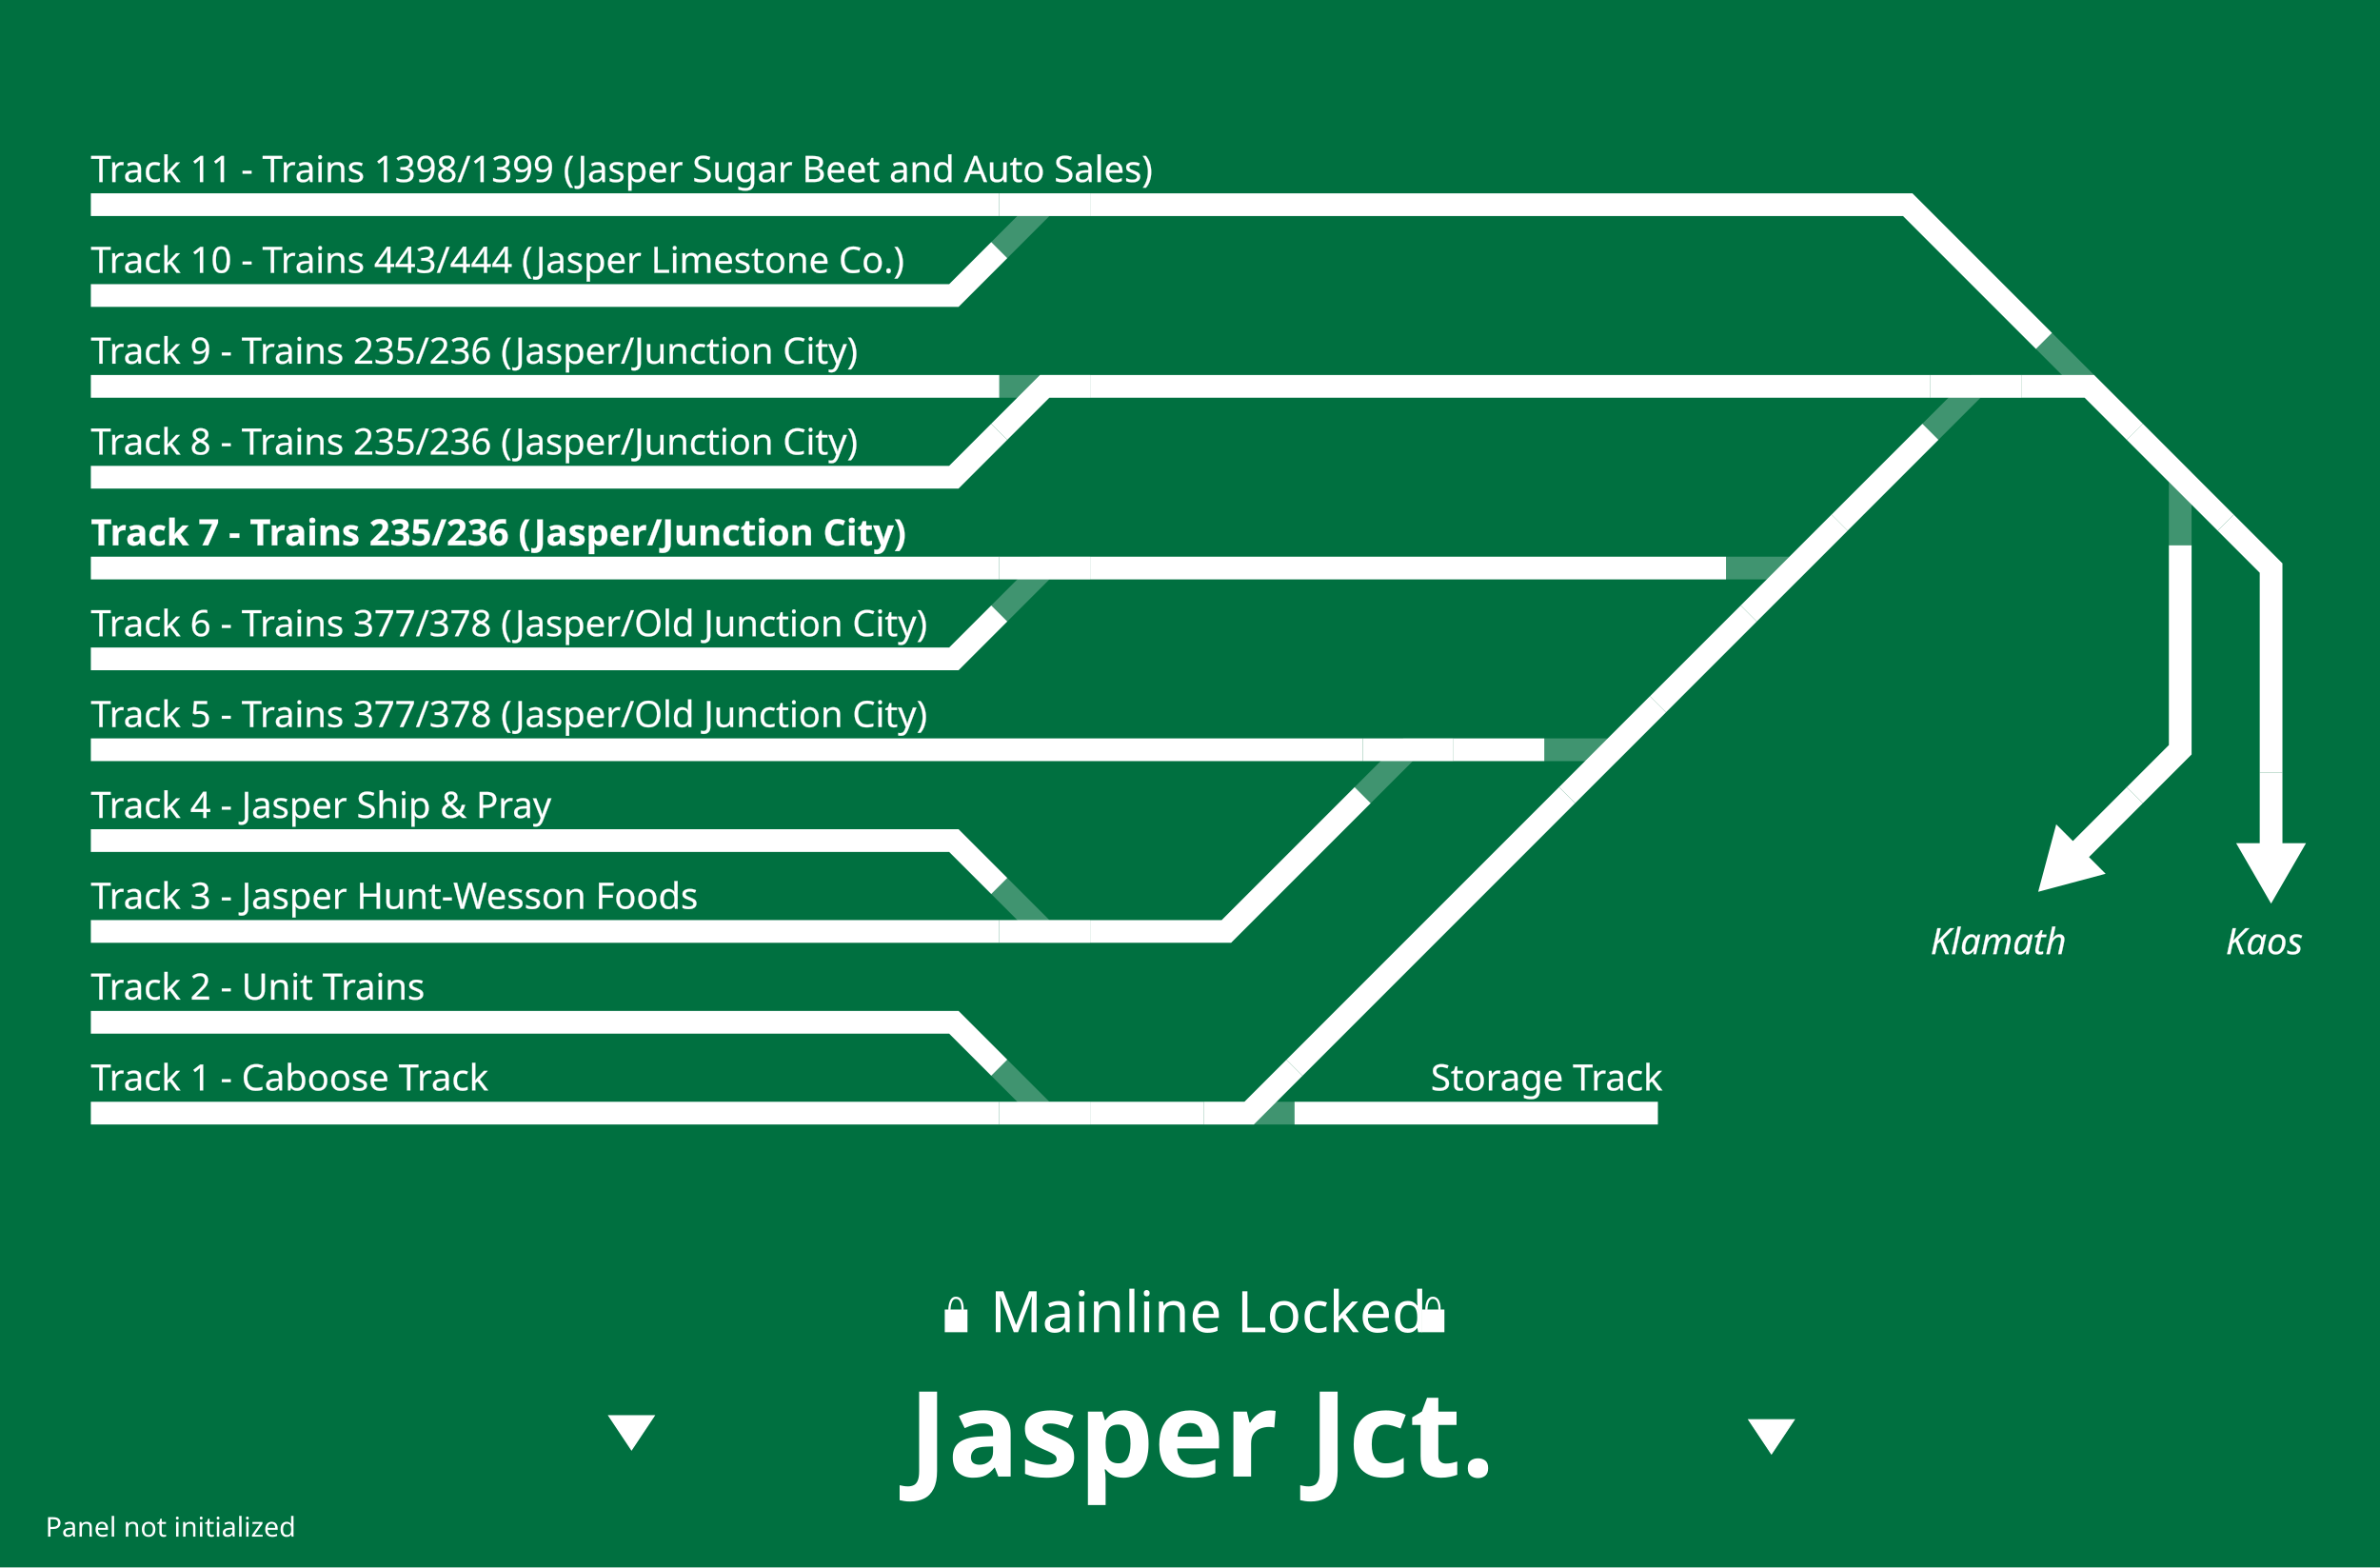
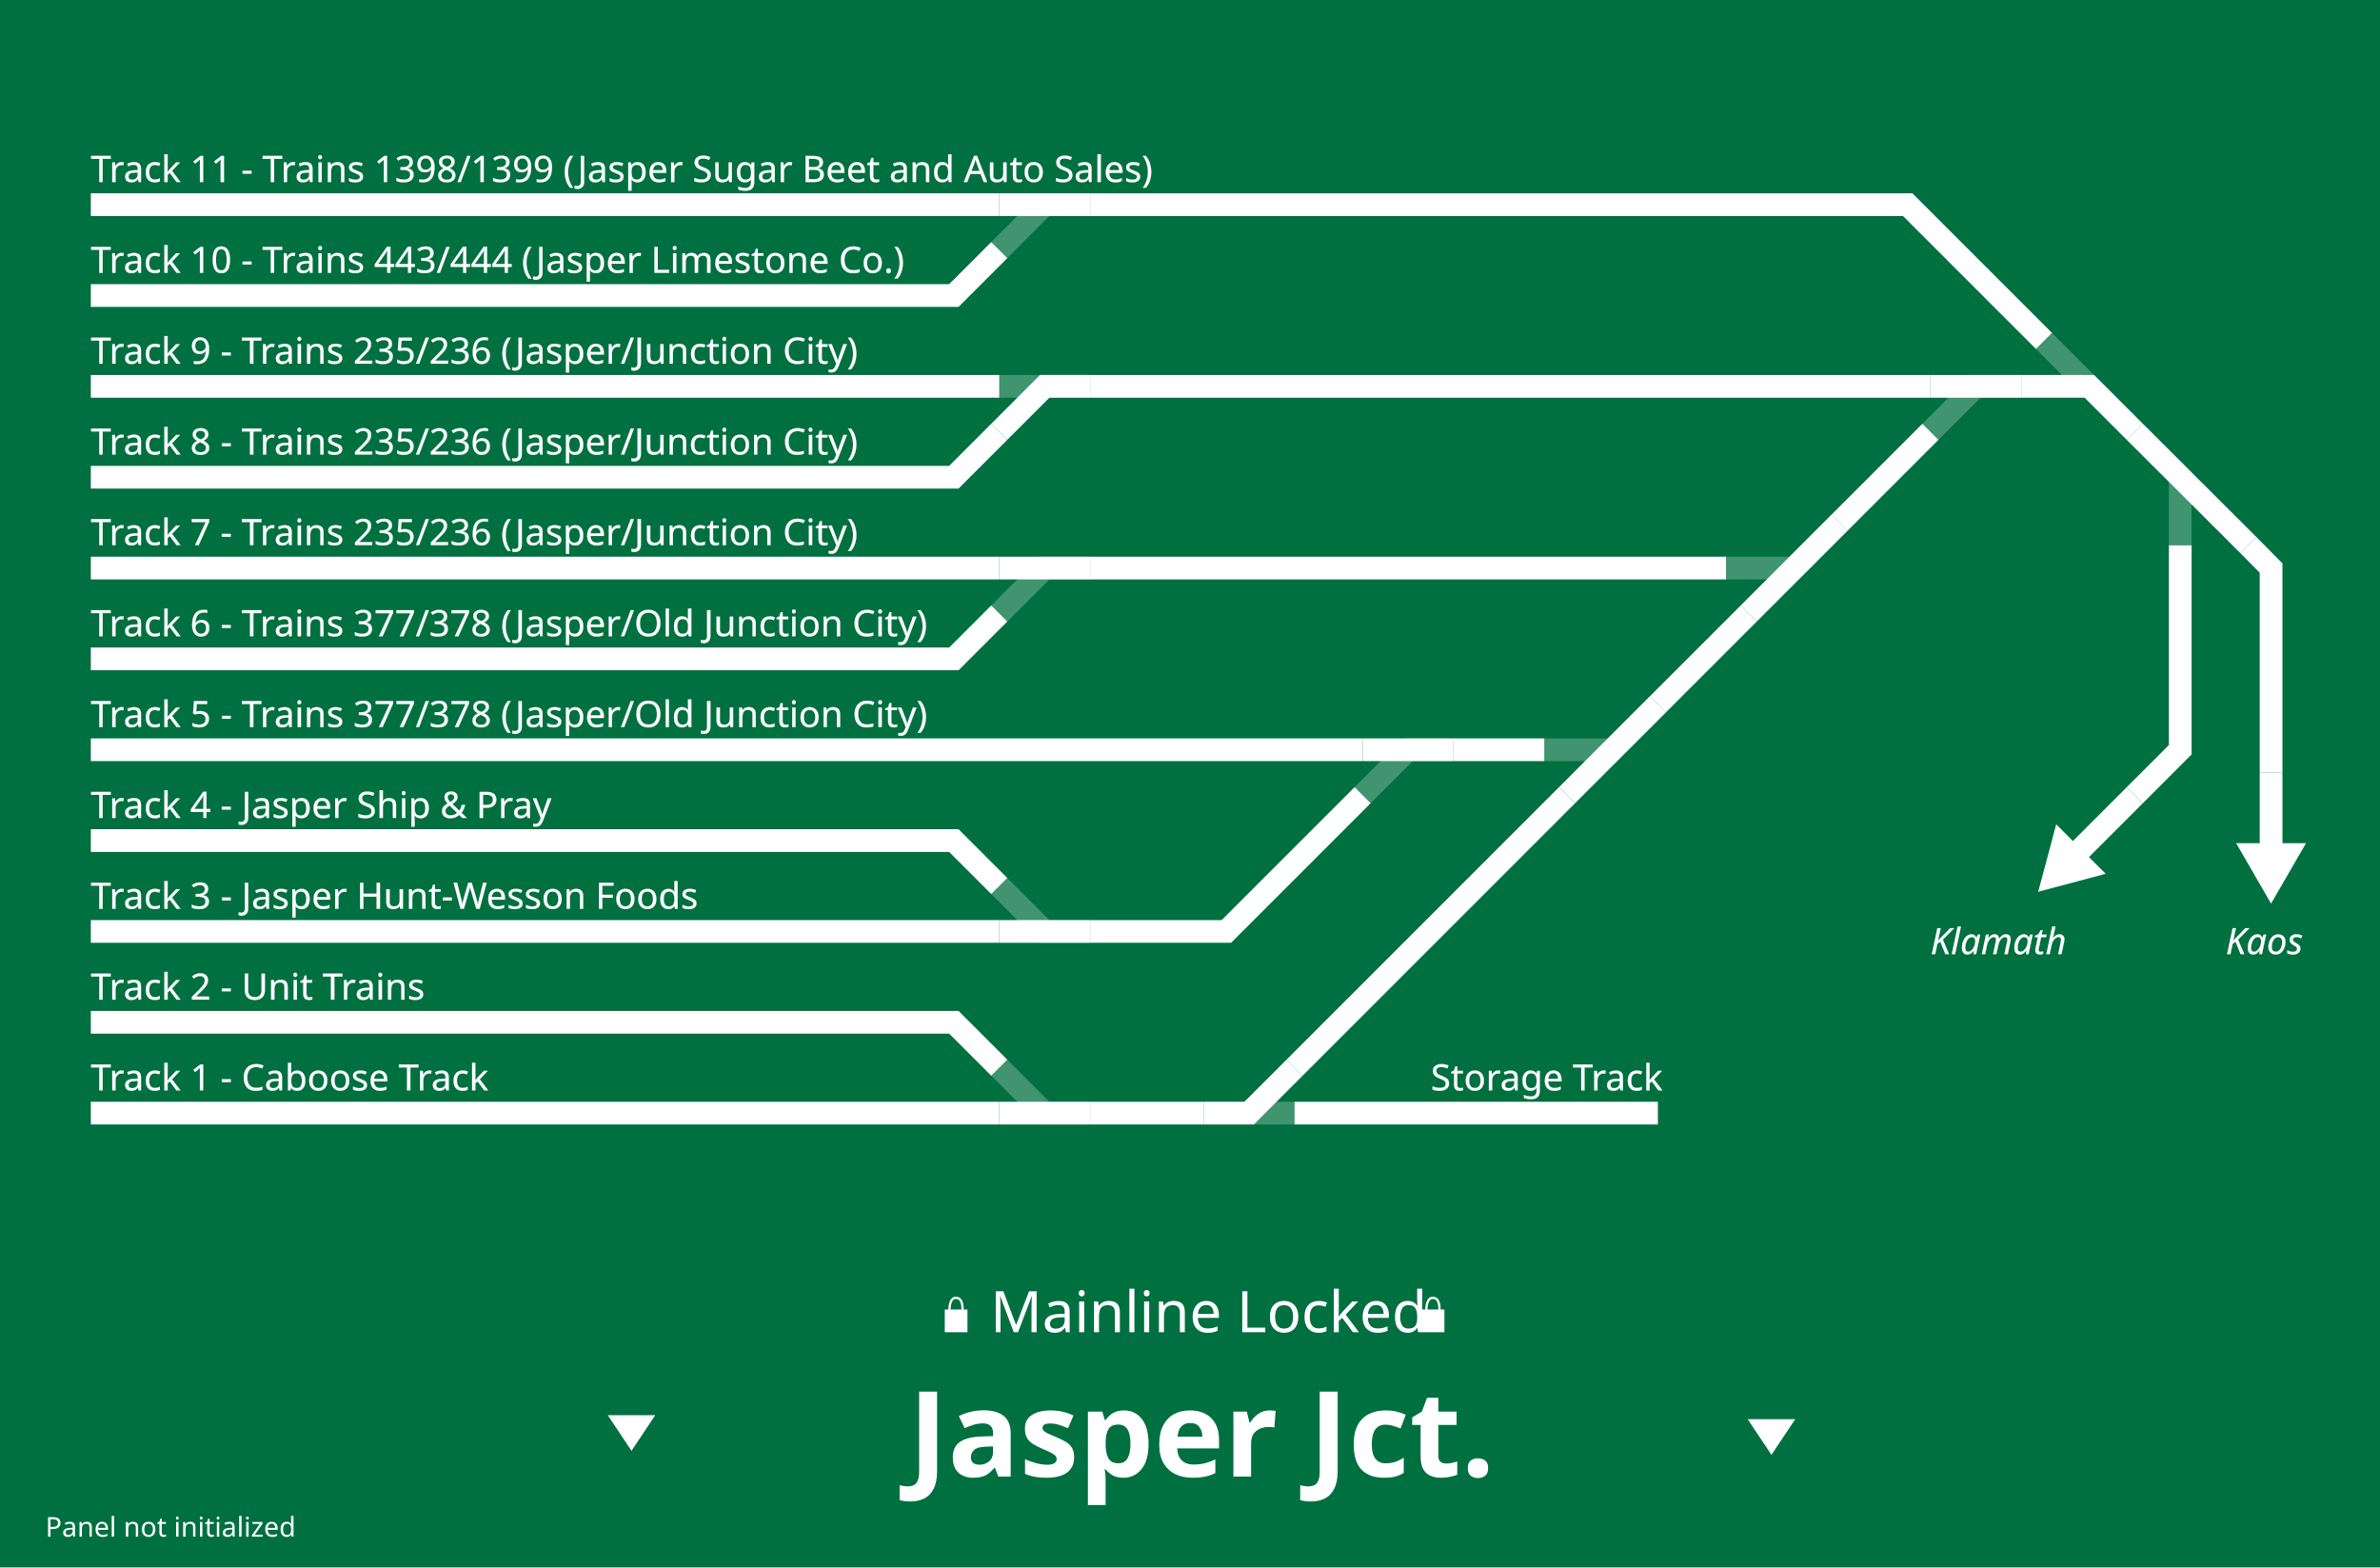
<svg xmlns="http://www.w3.org/2000/svg" xmlns:xlink="http://www.w3.org/1999/xlink" width="1047.958" height="690.115" id="svg2" version="1.1">
  <defs id="defs4">
    <marker orient="auto" refY="0.0" refX="0.0" id="StopS" style="overflow:visible">
      <path id="path4089" d="M 0,5.65 0,-5.65" style="fill:none;stroke:#ffffff;stroke-width:1pt" transform="scale(0.6,0.2)" />
    </marker>
    <linearGradient id="linearGradient5066">
      <stop style="stop-color:#000000;stop-opacity:0.188;" offset="0" id="stop5068" />
      <stop style="stop-color:#000000;stop-opacity:0;" offset="1" id="stop5070" />
    </linearGradient>
    <linearGradient id="linearGradient4692">
      <stop id="stop4694" offset="0" style="stop-color:#ffffff;stop-opacity:0.753;" />
      <stop id="stop4696" offset="1" style="stop-color:#ffffff;stop-opacity:0;" />
    </linearGradient>
    <linearGradient id="linearGradient4186">
      <stop style="stop-color:#808080;stop-opacity:1;" offset="0" id="stop4188" />
      <stop style="stop-color:#000000;stop-opacity:0;" offset="1" id="stop4190" />
    </linearGradient>
    <linearGradient id="linearGradient4137" paint="solid">
      <stop style="stop-color:#00ff00;stop-opacity:1;" offset="0" id="stop4139" />
    </linearGradient>
    <linearGradient xlink:href="#linearGradient4186" id="linearGradient4976" gradientUnits="userSpaceOnUse" x1="39.5" y1="75.114" x2="70.5" y2="75.114" />
    <linearGradient xlink:href="#linearGradient4186" id="linearGradient4978" gradientUnits="userSpaceOnUse" x1="39.5" y1="75.114" x2="70.5" y2="75.114" />
    <radialGradient xlink:href="#linearGradient4692" id="radialGradient5060" gradientUnits="userSpaceOnUse" cx="55" cy="75.114" fx="55" fy="75.114" r="15" />
    <radialGradient xlink:href="#linearGradient5066" id="radialGradient5064" gradientUnits="userSpaceOnUse" cx="55" cy="75.114" fx="55" fy="75.114" r="15" />
    <radialGradient xlink:href="#linearGradient4692" id="radialGradient4247" gradientUnits="userSpaceOnUse" cx="55" cy="75.114" fx="55" fy="75.114" r="15" />
    <radialGradient xlink:href="#linearGradient5066" id="radialGradient4249" gradientUnits="userSpaceOnUse" cx="55" cy="75.114" fx="55" fy="75.114" r="15" />
    <radialGradient xlink:href="#linearGradient5066" id="radialGradient4251" gradientUnits="userSpaceOnUse" cx="55" cy="75.114" fx="55" fy="75.114" r="15" />
    <linearGradient xlink:href="#linearGradient4186" id="linearGradient4253" gradientUnits="userSpaceOnUse" x1="39.5" y1="75.114" x2="70.5" y2="75.114" />
    <linearGradient xlink:href="#linearGradient4186" id="linearGradient4255" gradientUnits="userSpaceOnUse" x1="39.5" y1="75.114" x2="70.5" y2="75.114" />
    <marker orient="auto" refY="0" refX="0.6" id="TriangleAuthNBMarker" style="overflow:visible">
      <path id="TriangleAuthNBMarkerPath" d="m 5.77,0 -8.65,5 0,-10 8.65,5 z" style="fill:#00ff00;fill-rule:evenodd;stroke:#00ff00;stroke-width:1pt;marker-start:none" transform="scale(0.2,0.2)" />
    </marker>
    <marker orient="auto" refY="0" refX="-0.6" id="TriangleAuthSBMarker" style="overflow:visible">
      <path id="TriangleAuthSBMarkerPath" d="m 5.77,0 -8.65,5 0,-10 8.65,5 z" style="fill:#00ff00;fill-rule:evenodd;stroke:#00ff00;stroke-width:1pt;marker-start:none" transform="scale(-0.2,-0.2)" />
    </marker>
    <marker orient="auto" refY="0" refX="0.6" id="TriangleOccupiedNBMarker" style="overflow:visible">
      <path id="TriangleOccupiedNBMarkerPath" d="m 5.77,0 -8.65,5 0,-10 8.65,5 z" style="fill:#ff0000;fill-rule:evenodd;stroke:#ff0000;stroke-width:1pt;marker-start:none" transform="scale(0.2,0.2)" />
    </marker>
    <marker orient="auto" refY="0" refX="-0.6" id="TriangleOccupiedSBMarker" style="overflow:visible">
      <path id="TriangleOccupiedSBMarkerPath" d="m 5.77,0 -8.65,5 0,-10 8.65,5 z" style="fill:#ff0000;fill-rule:evenodd;stroke:#ff0000;stroke-width:1pt;marker-start:none" transform="scale(-0.2,-0.2)" />
    </marker>
    <marker orient="auto" refY="0" refX="0" id="TriangleOutM" style="overflow:visible">
      <path id="path4051" d="m 5.77,0 -8.65,5 0,-10 8.65,5 z" style="fill:#ffffff;fill-rule:evenodd;stroke:#ffffff;stroke-width:1pt;marker-start:none" transform="scale(0.25,0.25)" />
    </marker>
    <marker orient="auto" refY="0" refX="0" id="TriangleInM" style="overflow:visible">
      <path id="path4042" d="m 5.77,0 -8.65,5 0,-10 8.65,5 z" style="fill:#ffffff;fill-rule:evenodd;stroke:#ffffff;stroke-width:1pt;marker-start:none" transform="scale(-0.25,-0.25)" />
    </marker>
    <marker orient="auto" refY="0" refX="0" id="StopM" style="overflow:visible">
      <path id="path4078" d="M 0,5.65 0,-5.65" style="fill:none;stroke:#ffffff;stroke-width:2pt" transform="scale(0.4,0.4)" />
    </marker>
  </defs>
  <g id="backgroundLayer" transform="translate(0,-312.2474)" style="display:inline">
    <rect style="fill:#007040;fill-opacity:1;fill-rule:evenodd;stroke:none" id="panelBackground" width="1047.958" height="690.115" x="0" y="312.247" />
  </g>
  <g id="textLayer" transform="translate(0,-3.979754)" style="display:inline">
    <a xlink:href="NowheresYard.svg" id="a3556">
      <text id="panelTitle" y="654.094" x="400" style="font-style:normal;font-variant:normal;font-weight:bold;font-stretch:normal;line-height:0%;font-family:'Trebuchet MS';-inkscape-font-specification:'Trebuchet MS Bold';text-align:start;letter-spacing:0px;word-spacing:0px;writing-mode:lr-tb;text-anchor:start;fill:#ffffff;fill-opacity:1;stroke:none" xml:space="preserve">
        <tspan y="654.094" x="400" id="tspan3823" style="font-size:52.338px;line-height:1.25">Jasper Jct.</tspan>
      </text>
    </a>
    <text id="panelStatus" y="680.561" x="20" style="font-style:normal;font-variant:normal;font-weight:normal;font-stretch:normal;line-height:0%;font-family:'Trebuchet MS';-inkscape-font-specification:'Trebuchet MS';text-align:start;letter-spacing:0px;word-spacing:0px;writing-mode:lr-tb;text-anchor:start;fill:#ffffff;fill-opacity:1;stroke:none" xml:space="preserve">
      <tspan y="680.561" x="20" id="tspanPanelStatus" style="font-size:12px;line-height:1.25">Panel not initialized</tspan>
    </text>
    <path style="fill:#ffffff;fill-opacity:1;stroke:#ffffff;stroke-width:0.5px;stroke-linecap:butt;stroke-linejoin:miter;stroke-opacity:1" d="m 278.068,642.323 -10,-15 20,0 z" id="leftLevelTriangle" />
    <use x="0" y="0" xlink:href="#leftLevelTriangle" id="rightLevelTriangle" transform="translate(501.9322,1.77109)" width="1047.958" height="690.115" />
    <g id="mainlineLockedGroup" transform="translate(36,486.4666)">
      <text xml:space="preserve" style="font-style:normal;font-variant:normal;font-weight:normal;font-stretch:normal;line-height:0%;font-family:'Trebuchet MS';-inkscape-font-specification:'Trebuchet MS';text-align:start;letter-spacing:0px;word-spacing:0px;writing-mode:lr-tb;text-anchor:start;fill:#ffffff;fill-opacity:1;stroke:none" x="400" y="104.094" id="mainlineLockedText">
        <tspan y="104.094" x="400" id="tspan3321" style="font-size:25.23px;line-height:1.25">Mainline Locked</tspan>
      </text>
      <g id="leftLock">
        <rect id="lockBody" width="10" height="10" x="380" y="94.094" style="fill:#ffffff;fill-opacity:1;stroke:none" />
        <path style="fill:none;stroke:#ffffff;stroke-width:1px;stroke-linecap:butt;stroke-linejoin:miter;stroke-opacity:1" d="m 382.068,94.274 c 0,0 -0.12,-5.383 2.818,-5.323 3.358,-0.06 2.924,5.323 2.924,5.323" id="path4159" />
      </g>
      <use height="690.115" width="1047.958" transform="translate(210,1.3237304e-6)" id="rightLock" xlink:href="#leftLock" y="0" x="0" />
    </g>
  </g>
  <g id="industrialTrackLayer" transform="translate(0,-3.979754)" style="display:inline">
    <g style="display:inline" id="g4625" transform="translate(280,-80)">
-       <path style="display:inline;opacity:0.25;fill:none;stroke:#ffffff;stroke-width:10;stroke-linecap:butt;stroke-linejoin:miter;stroke-miterlimit:4;stroke-dasharray:none;stroke-opacity:1" d="m 200,574.095 -20,0 -20,-20" id="TO340.R" />
-       <path id="TO340.N" d="m 200,574.095 -40,0" style="display:inline;fill:none;stroke:#ffffff;stroke-width:10;stroke-linecap:butt;stroke-linejoin:miter;stroke-miterlimit:4;stroke-dasharray:none;stroke-opacity:1" />
+       <path style="display:inline;opacity:0.25;fill:none;stroke:#ffffff;stroke-width:10;stroke-linecap:butt;stroke-linejoin:miter;stroke-miterlimit:4;stroke-dasharray:none;stroke-opacity:1" d="m 200,574.095 h -20 l -20,-20" id="TO340.R" />
+       <path id="TO340.N" d="M 200,574.095 H 160" style="display:inline;fill:none;stroke:#ffffff;stroke-width:10;stroke-linecap:butt;stroke-linejoin:miter;stroke-miterlimit:4;stroke-dasharray:none;stroke-opacity:1" />
    </g>
    <g transform="matrix(1,0,0,-1,530,928.189)" id="g3504" style="display:inline">
-       <path id="TO343.R" d="m 200,614.095 -20,-20 -30,0" style="display:inline;opacity:0.25;fill:none;stroke:#ffffff;stroke-width:10;stroke-linecap:butt;stroke-linejoin:miter;stroke-miterlimit:4;stroke-dasharray:none;stroke-opacity:1" />
+       <path id="TO343.R" d="m 200,614.095 -20,-20 h -30" style="display:inline;opacity:0.25;fill:none;stroke:#ffffff;stroke-width:10;stroke-linecap:butt;stroke-linejoin:miter;stroke-miterlimit:4;stroke-dasharray:none;stroke-opacity:1" />
      <path style="display:inline;fill:none;stroke:#ffffff;stroke-width:10;stroke-linecap:butt;stroke-linejoin:miter;stroke-miterlimit:4;stroke-dasharray:none;stroke-opacity:1" d="m 160,574.095 40,40" id="TO343.N" />
    </g>
    <g transform="translate(280,-160)" id="g4618" style="display:inline">
-       <path id="TO341.N" d="m 200,574.095 -20,0 -20,-20" style="display:inline;opacity:0.25;fill:none;stroke:#ffffff;stroke-width:10;stroke-linecap:butt;stroke-linejoin:miter;stroke-miterlimit:4;stroke-dasharray:none;stroke-opacity:1" />
-       <path style="display:inline;fill:none;stroke:#ffffff;stroke-width:10;stroke-linecap:butt;stroke-linejoin:miter;stroke-miterlimit:4;stroke-dasharray:none;stroke-opacity:1" d="m 200,574.095 -40,0" id="TO341.R" />
+       <path id="TO341.N" d="m 200,574.095 h -20 l -20,-20" style="display:inline;opacity:0.25;fill:none;stroke:#ffffff;stroke-width:10;stroke-linecap:butt;stroke-linejoin:miter;stroke-miterlimit:4;stroke-dasharray:none;stroke-opacity:1" />
+       <path style="display:inline;fill:none;stroke:#ffffff;stroke-width:10;stroke-linecap:butt;stroke-linejoin:miter;stroke-miterlimit:4;stroke-dasharray:none;stroke-opacity:1" d="M 200,574.095 H 160" id="TO341.R" />
    </g>
    <g style="display:inline" id="g4624" transform="matrix(-1,0,0,1,730,-80)">
-       <path id="TO339.N" d="m 200,574.095 -40,0" style="display:inline;opacity:0.25;fill:none;stroke:#ffffff;stroke-width:10;stroke-linecap:butt;stroke-linejoin:miter;stroke-miterlimit:4;stroke-dasharray:none;stroke-opacity:1" />
-       <path style="display:inline;fill:none;stroke:#ffffff;stroke-width:10;stroke-linecap:butt;stroke-linejoin:miter;stroke-miterlimit:4;stroke-dasharray:none;stroke-opacity:1" d="m 200,574.095 -20,0 -20,-20" id="TO339.R" />
+       <path id="TO339.N" d="M 200,574.095 H 160" style="display:inline;opacity:0.25;fill:none;stroke:#ffffff;stroke-width:10;stroke-linecap:butt;stroke-linejoin:miter;stroke-miterlimit:4;stroke-dasharray:none;stroke-opacity:1" />
+       <path style="display:inline;fill:none;stroke:#ffffff;stroke-width:10;stroke-linecap:butt;stroke-linejoin:miter;stroke-miterlimit:4;stroke-dasharray:none;stroke-opacity:1" d="m 200,574.095 h -20 l -20,-20" id="TO339.R" />
    </g>
    <g transform="matrix(1,0,0,-1,440,908.189)" id="g3656" style="display:inline">
-       <path id="TO342.N" d="m 200,574.095 -20,0 -20,-20" style="display:inline;opacity:0.25;fill:none;stroke:#ffffff;stroke-width:10;stroke-linecap:butt;stroke-linejoin:miter;stroke-miterlimit:4;stroke-dasharray:none;stroke-opacity:1" />
-       <path style="display:inline;fill:none;stroke:#ffffff;stroke-width:10;stroke-linecap:butt;stroke-linejoin:miter;stroke-miterlimit:4;stroke-dasharray:none;stroke-opacity:1" d="m 200,574.095 -40,0" id="TO342.R" />
+       <path id="TO342.N" d="m 200,574.095 h -20 l -20,-20" style="display:inline;opacity:0.25;fill:none;stroke:#ffffff;stroke-width:10;stroke-linecap:butt;stroke-linejoin:miter;stroke-miterlimit:4;stroke-dasharray:none;stroke-opacity:1" />
+       <path style="display:inline;fill:none;stroke:#ffffff;stroke-width:10;stroke-linecap:butt;stroke-linejoin:miter;stroke-miterlimit:4;stroke-dasharray:none;stroke-opacity:1" d="M 200,574.095 H 160" id="TO342.R" />
    </g>
    <g style="display:inline" id="g3662" transform="matrix(1,0,0,-1,690,748.189)">
-       <path style="display:inline;opacity:0.25;fill:none;stroke:#ffffff;stroke-width:10;stroke-linecap:butt;stroke-linejoin:miter;stroke-miterlimit:4;stroke-dasharray:none;stroke-opacity:1" d="m 200,574.095 -20,0 -20,-20" id="TO347.N" />
-       <path id="TO347.R" d="m 200,574.095 -40,0" style="display:inline;fill:none;stroke:#ffffff;stroke-width:10;stroke-linecap:butt;stroke-linejoin:miter;stroke-miterlimit:4;stroke-dasharray:none;stroke-opacity:1" />
+       <path style="display:inline;opacity:0.25;fill:none;stroke:#ffffff;stroke-width:10;stroke-linecap:butt;stroke-linejoin:miter;stroke-miterlimit:4;stroke-dasharray:none;stroke-opacity:1" d="m 200,574.095 h -20 l -20,-20" id="TO347.N" />
+       <path id="TO347.R" d="M 200,574.095 H 160" style="display:inline;fill:none;stroke:#ffffff;stroke-width:10;stroke-linecap:butt;stroke-linejoin:miter;stroke-miterlimit:4;stroke-dasharray:none;stroke-opacity:1" />
    </g>
    <g transform="matrix(1,0,0,-1,610,808.189)" style="display:inline" id="g3674">
-       <path style="display:inline;opacity:0.25;fill:none;stroke:#ffffff;stroke-width:10;stroke-linecap:butt;stroke-linejoin:miter;stroke-miterlimit:4;stroke-dasharray:none;stroke-opacity:1" d="m 200,574.095 -20,-20 -30,0" id="TO345.R" />
+       <path style="display:inline;opacity:0.25;fill:none;stroke:#ffffff;stroke-width:10;stroke-linecap:butt;stroke-linejoin:miter;stroke-miterlimit:4;stroke-dasharray:none;stroke-opacity:1" d="m 200,574.095 -20,-20 h -30" id="TO345.R" />
      <path id="TO345.N" d="m 200,574.095 -40,-40" style="display:inline;fill:none;stroke:#ffffff;stroke-width:10;stroke-linecap:butt;stroke-linejoin:miter;stroke-miterlimit:4;stroke-dasharray:none;stroke-opacity:1" />
    </g>
    <g transform="matrix(1,0,0,-1,280,748.189)" id="g3170" style="display:inline">
-       <path style="display:inline;opacity:0.25;fill:none;stroke:#ffffff;stroke-width:10;stroke-linecap:butt;stroke-linejoin:miter;stroke-miterlimit:4;stroke-dasharray:none;stroke-opacity:1" d="m 200,574.095 -40,0" id="TO346.R" />
-       <path id="TO346.N" d="m 200,574.095 -20,0 -20,-20" style="display:inline;fill:none;stroke:#ffffff;stroke-width:10;stroke-linecap:butt;stroke-linejoin:miter;stroke-miterlimit:4;stroke-dasharray:none;stroke-opacity:1" />
+       <path style="display:inline;opacity:0.25;fill:none;stroke:#ffffff;stroke-width:10;stroke-linecap:butt;stroke-linejoin:miter;stroke-miterlimit:4;stroke-dasharray:none;stroke-opacity:1" d="M 200,574.095 H 160" id="TO346.R" />
+       <path id="TO346.N" d="m 200,574.095 h -20 l -20,-20" style="display:inline;fill:none;stroke:#ffffff;stroke-width:10;stroke-linecap:butt;stroke-linejoin:miter;stroke-miterlimit:4;stroke-dasharray:none;stroke-opacity:1" />
    </g>
    <g transform="matrix(1,0,0,-1,280,828.189)" id="g3180" style="display:inline">
-       <path id="TO344.N" d="m 200,574.095 -20,0 -20,-20" style="display:inline;opacity:0.25;fill:none;stroke:#ffffff;stroke-width:10;stroke-linecap:butt;stroke-linejoin:miter;stroke-miterlimit:4;stroke-dasharray:none;stroke-opacity:1" />
-       <path style="display:inline;fill:none;stroke:#ffffff;stroke-width:10;stroke-linecap:butt;stroke-linejoin:miter;stroke-miterlimit:4;stroke-dasharray:none;stroke-opacity:1" d="m 200,574.095 -40,0" id="TO344.R" />
+       <path id="TO344.N" d="m 200,574.095 h -20 l -20,-20" style="display:inline;opacity:0.25;fill:none;stroke:#ffffff;stroke-width:10;stroke-linecap:butt;stroke-linejoin:miter;stroke-miterlimit:4;stroke-dasharray:none;stroke-opacity:1" />
+       <path style="display:inline;fill:none;stroke:#ffffff;stroke-width:10;stroke-linecap:butt;stroke-linejoin:miter;stroke-miterlimit:4;stroke-dasharray:none;stroke-opacity:1" d="M 200,574.095 H 160" id="TO344.R" />
    </g>
    <g transform="matrix(1,0,0,-1,280,668.189)" id="g4529" style="display:inline">
-       <path id="TO348.N" d="m 200,574.095 -20,0 -20,-20" style="display:inline;opacity:0.25;fill:none;stroke:#ffffff;stroke-width:10;stroke-linecap:butt;stroke-linejoin:miter;stroke-miterlimit:4;stroke-dasharray:none;stroke-opacity:1" />
-       <path style="display:inline;fill:none;stroke:#ffffff;stroke-width:10;stroke-linecap:butt;stroke-linejoin:miter;stroke-miterlimit:4;stroke-dasharray:none;stroke-opacity:1" d="m 200,574.095 -40,0" id="TO348.R" />
+       <path id="TO348.N" d="m 200,574.095 h -20 l -20,-20" style="display:inline;opacity:0.25;fill:none;stroke:#ffffff;stroke-width:10;stroke-linecap:butt;stroke-linejoin:miter;stroke-miterlimit:4;stroke-dasharray:none;stroke-opacity:1" />
+       <path style="display:inline;fill:none;stroke:#ffffff;stroke-width:10;stroke-linecap:butt;stroke-linejoin:miter;stroke-miterlimit:4;stroke-dasharray:none;stroke-opacity:1" d="M 200,574.095 H 160" id="TO348.R" />
    </g>
    <g id="g4601" style="display:inline" transform="translate(740,-380)">
      <path style="display:inline;opacity:0.25;fill:none;stroke:#ffffff;stroke-width:10;stroke-linecap:butt;stroke-linejoin:miter;stroke-miterlimit:4;stroke-dasharray:none;stroke-opacity:1" d="m 200,574.095 -40,-40" id="TO349.R" />
-       <path id="TO349.N" d="m 200,574.095 -20,-20 -30,0" style="display:inline;fill:none;stroke:#ffffff;stroke-width:10;stroke-linecap:butt;stroke-linejoin:miter;stroke-miterlimit:4;stroke-dasharray:none;stroke-opacity:1" />
-     </g>
-     <path id="path4048" d="m 440,94.094 -400,0" style="display:inline;fill:none;stroke:#ffffff;stroke-width:10;stroke-linecap:butt;stroke-linejoin:miter;stroke-miterlimit:4;stroke-dasharray:none;stroke-opacity:1" />
-     <path id="path3753" d="m 40,134.095 380,0 20,-20" style="display:inline;fill:none;stroke:#ffffff;stroke-width:10;stroke-linecap:butt;stroke-linejoin:miter;stroke-miterlimit:4;stroke-dasharray:none;stroke-opacity:1" />
-     <path style="display:inline;fill:none;stroke:#ffffff;stroke-width:10;stroke-linecap:butt;stroke-linejoin:miter;stroke-miterlimit:4;stroke-dasharray:none;stroke-opacity:1" d="m 440,174.095 -400,0" id="path3168" />
-     <path style="display:inline;fill:none;stroke:#ffffff;stroke-width:10;stroke-linecap:butt;stroke-linejoin:miter;stroke-miterlimit:4;stroke-dasharray:none;stroke-opacity:1" d="m 40,214.095 380,0 20,-20" id="path3170" />
-     <path style="display:inline;fill:none;stroke:#ffffff;stroke-width:10;stroke-linecap:butt;stroke-linejoin:miter;stroke-miterlimit:4;stroke-dasharray:none;stroke-opacity:1" d="m 440,254.095 -400,0" id="path3172" />
-     <path style="display:inline;fill:none;stroke:#ffffff;stroke-width:10;stroke-linecap:butt;stroke-linejoin:miter;stroke-miterlimit:4;stroke-dasharray:none;stroke-opacity:1" d="m 40,294.094 380,0 20,-20" id="path3174" />
-     <path id="path3176" d="m 440,414.094 -400,0" style="display:inline;fill:none;stroke:#ffffff;stroke-width:10;stroke-linecap:butt;stroke-linejoin:miter;stroke-miterlimit:4;stroke-dasharray:none;stroke-opacity:1" />
-     <path id="path3180" d="m 440,494.094 -400,0" style="display:inline;fill:none;stroke:#ffffff;stroke-width:10;stroke-linecap:butt;stroke-linejoin:miter;stroke-miterlimit:4;stroke-dasharray:none;stroke-opacity:1" />
-     <path id="path3182" d="m 40,454.094 380,0 20,20" style="display:inline;fill:none;stroke:#ffffff;stroke-width:10;stroke-linecap:butt;stroke-linejoin:miter;stroke-miterlimit:4;stroke-dasharray:none;stroke-opacity:1" />
-     <path style="display:inline;fill:none;stroke:#ffffff;stroke-width:10;stroke-linecap:butt;stroke-linejoin:miter;stroke-miterlimit:4;stroke-dasharray:none;stroke-opacity:1" d="m 40,374.094 380,0 20,20" id="path3186" />
-     <path style="display:inline;fill:none;stroke:#ffffff;stroke-width:10;stroke-linecap:butt;stroke-linejoin:miter;stroke-miterlimit:4;stroke-dasharray:none;stroke-opacity:1" d="m 600,334.094 -560,0" id="path3236" />
-     <path style="display:inline;fill:none;stroke:#ffffff;stroke-width:10;stroke-linecap:butt;stroke-linejoin:miter;stroke-miterlimit:4;stroke-dasharray:none;stroke-opacity:1" d="m 480,94.094 360,0 60,60" id="path3238" />
+       <path id="TO349.N" d="m 200,574.095 -20,-20 h -30" style="display:inline;fill:none;stroke:#ffffff;stroke-width:10;stroke-linecap:butt;stroke-linejoin:miter;stroke-miterlimit:4;stroke-dasharray:none;stroke-opacity:1" />
+     </g>
+     <path id="path4048" d="M 440,94.094 H 40" style="display:inline;fill:none;stroke:#ffffff;stroke-width:10;stroke-linecap:butt;stroke-linejoin:miter;stroke-miterlimit:4;stroke-dasharray:none;stroke-opacity:1" />
+     <path id="path3753" d="m 40,134.095 h 380 l 20,-20" style="display:inline;fill:none;stroke:#ffffff;stroke-width:10;stroke-linecap:butt;stroke-linejoin:miter;stroke-miterlimit:4;stroke-dasharray:none;stroke-opacity:1" />
+     <path style="display:inline;fill:none;stroke:#ffffff;stroke-width:10;stroke-linecap:butt;stroke-linejoin:miter;stroke-miterlimit:4;stroke-dasharray:none;stroke-opacity:1" d="M 440,174.095 H 40" id="path3168" />
+     <path style="display:inline;fill:none;stroke:#ffffff;stroke-width:10;stroke-linecap:butt;stroke-linejoin:miter;stroke-miterlimit:4;stroke-dasharray:none;stroke-opacity:1" d="m 40,214.095 h 380 l 20,-20" id="path3170" />
+     <path style="display:inline;fill:none;stroke:#ffffff;stroke-width:10;stroke-linecap:butt;stroke-linejoin:miter;stroke-miterlimit:4;stroke-dasharray:none;stroke-opacity:1" d="M 440,254.095 H 40" id="path3172" />
+     <path style="display:inline;fill:none;stroke:#ffffff;stroke-width:10;stroke-linecap:butt;stroke-linejoin:miter;stroke-miterlimit:4;stroke-dasharray:none;stroke-opacity:1" d="m 40,294.094 h 380 l 20,-20" id="path3174" />
+     <path id="path3176" d="M 440,414.094 H 40" style="display:inline;fill:none;stroke:#ffffff;stroke-width:10;stroke-linecap:butt;stroke-linejoin:miter;stroke-miterlimit:4;stroke-dasharray:none;stroke-opacity:1" />
+     <path id="path3180" d="M 440,494.094 H 40" style="display:inline;fill:none;stroke:#ffffff;stroke-width:10;stroke-linecap:butt;stroke-linejoin:miter;stroke-miterlimit:4;stroke-dasharray:none;stroke-opacity:1" />
+     <path id="path3182" d="m 40,454.094 h 380 l 20,20" style="display:inline;fill:none;stroke:#ffffff;stroke-width:10;stroke-linecap:butt;stroke-linejoin:miter;stroke-miterlimit:4;stroke-dasharray:none;stroke-opacity:1" />
+     <path style="display:inline;fill:none;stroke:#ffffff;stroke-width:10;stroke-linecap:butt;stroke-linejoin:miter;stroke-miterlimit:4;stroke-dasharray:none;stroke-opacity:1" d="m 40,374.094 h 380 l 20,20" id="path3186" />
+     <path style="display:inline;fill:none;stroke:#ffffff;stroke-width:10;stroke-linecap:butt;stroke-linejoin:miter;stroke-miterlimit:4;stroke-dasharray:none;stroke-opacity:1" d="M 600,334.094 H 40" id="path3236" />
+     <path style="display:inline;fill:none;stroke:#ffffff;stroke-width:10;stroke-linecap:butt;stroke-linejoin:miter;stroke-miterlimit:4;stroke-dasharray:none;stroke-opacity:1" d="m 480,94.094 h 360 l 60,60" id="path3238" />
    <path id="path3240" d="m 850,194.095 -40,40" style="display:inline;fill:none;stroke:#ffffff;stroke-width:10;stroke-linecap:butt;stroke-linejoin:miter;stroke-miterlimit:4;stroke-dasharray:none;stroke-opacity:1" />
    <path style="display:inline;fill:none;stroke:#ffffff;stroke-width:10;stroke-linecap:butt;stroke-linejoin:miter;stroke-miterlimit:4;stroke-dasharray:none;stroke-opacity:1" d="m 770,274.094 -40,40" id="path3242" />
    <path id="path3244" d="m 690,354.094 -120,120" style="display:inline;fill:none;stroke:#ffffff;stroke-width:10;stroke-linecap:butt;stroke-linejoin:miter;stroke-miterlimit:4;stroke-dasharray:none;stroke-opacity:1" />
-     <path id="path3246" d="m 480,414.094 60,0 60,-60" style="display:inline;fill:none;stroke:#ffffff;stroke-width:10;stroke-linecap:butt;stroke-linejoin:miter;stroke-miterlimit:4;stroke-dasharray:none;stroke-opacity:1" />
-     <path id="path3248" d="m 760,254.095 -280,0" style="display:inline;fill:none;stroke:#ffffff;stroke-width:10;stroke-linecap:butt;stroke-linejoin:miter;stroke-miterlimit:4;stroke-dasharray:none;stroke-opacity:1" />
-     <path style="display:inline;fill:none;stroke:#ffffff;stroke-width:10;stroke-linecap:butt;stroke-linejoin:miter;stroke-miterlimit:4;stroke-dasharray:none;stroke-opacity:1" d="m 850,174.095 -370,0" id="path3250" />
-     <path style="display:inline;fill:none;stroke:#ffffff;stroke-width:10;stroke-linecap:butt;stroke-linejoin:miter;stroke-miterlimit:4;stroke-dasharray:none;stroke-opacity:1" d="m 730,494.094 -160,0" id="path3264" />
-     <path id="path3266" d="m 530,494.094 -50,0" style="display:inline;fill:none;stroke:#ffffff;stroke-width:10;stroke-linecap:butt;stroke-linejoin:miter;stroke-miterlimit:4;stroke-dasharray:none;stroke-opacity:1" />
-     <path style="display:inline;fill:none;stroke:#ffffff;stroke-width:10;stroke-linecap:butt;stroke-linejoin:miter;stroke-miterlimit:4;stroke-dasharray:none;stroke-opacity:1" d="m 680,334.094 -40,0" id="path3268" />
+     <path id="path3246" d="m 480,414.094 h 60 l 60,-60" style="display:inline;fill:none;stroke:#ffffff;stroke-width:10;stroke-linecap:butt;stroke-linejoin:miter;stroke-miterlimit:4;stroke-dasharray:none;stroke-opacity:1" />
+     <path id="path3248" d="M 760,254.095 H 480" style="display:inline;fill:none;stroke:#ffffff;stroke-width:10;stroke-linecap:butt;stroke-linejoin:miter;stroke-miterlimit:4;stroke-dasharray:none;stroke-opacity:1" />
+     <path style="display:inline;fill:none;stroke:#ffffff;stroke-width:10;stroke-linecap:butt;stroke-linejoin:miter;stroke-miterlimit:4;stroke-dasharray:none;stroke-opacity:1" d="M 850,174.095 H 480" id="path3250" />
+     <path style="display:inline;fill:none;stroke:#ffffff;stroke-width:10;stroke-linecap:butt;stroke-linejoin:miter;stroke-miterlimit:4;stroke-dasharray:none;stroke-opacity:1" d="M 730,494.094 H 570" id="path3264" />
+     <path id="path3266" d="M 530,494.094 H 480" style="display:inline;fill:none;stroke:#ffffff;stroke-width:10;stroke-linecap:butt;stroke-linejoin:miter;stroke-miterlimit:4;stroke-dasharray:none;stroke-opacity:1" />
+     <path style="display:inline;fill:none;stroke:#ffffff;stroke-width:10;stroke-linecap:butt;stroke-linejoin:miter;stroke-miterlimit:4;stroke-dasharray:none;stroke-opacity:1" d="M 680,334.094 H 640" id="path3268" />
  </g>
  <g id="mainlineTrackLayer" transform="translate(0,-3.979754)" style="display:inline">
    <g transform="matrix(0,-1,-1,0,1554.094,394.0945)" id="g3743" style="display:inline">
-       <path id="TO330.N" d="m 200,614.095 -20,-20 -30,0" style="opacity:0.25;fill:none;stroke:#ffffff;stroke-width:10;stroke-linecap:butt;stroke-linejoin:miter;stroke-miterlimit:4;stroke-opacity:1;stroke-dasharray:none;display:inline" />
-       <path style="fill:none;stroke:#ffffff;stroke-width:10;stroke-linecap:butt;stroke-linejoin:miter;stroke-miterlimit:4;stroke-opacity:1;stroke-dasharray:none;display:inline" d="m 200,614.095 -40,-40" id="TO330.R" />
-     </g>
-     <path id="path3235" d="m 1000,384.094 0,-40" style="fill:none;stroke:#ffffff;stroke-width:10;stroke-linecap:butt;stroke-linejoin:miter;stroke-miterlimit:4;stroke-opacity:1;stroke-dasharray:none;marker-start:url(#TriangleInM);display:inline" />
-     <path style="fill:none;stroke:#ffffff;stroke-width:10;stroke-linecap:butt;stroke-linejoin:miter;stroke-miterlimit:4;stroke-opacity:1;stroke-dasharray:none;marker-start:url(#TriangleInM);display:inline" d="m 910,384.094 30,-30" id="path3254" />
-     <path style="fill:none;stroke:#ffffff;stroke-width:10;stroke-linecap:butt;stroke-linejoin:miter;stroke-miterlimit:4;stroke-opacity:1;stroke-dasharray:none;display:inline" d="m 940,354.094 20,-20 0,-90" id="path3256" />
-     <path id="path3252" d="m 1000,344.094 0,-90 -20,-20" style="fill:none;stroke:#ffffff;stroke-width:10;stroke-linecap:butt;stroke-linejoin:miter;stroke-miterlimit:4;stroke-opacity:1;stroke-dasharray:none;display:inline" />
+       <path id="TO330.N" d="m 200,614.095 -20,-20 h -30" style="display:inline;opacity:0.25;fill:none;stroke:#ffffff;stroke-width:10;stroke-linecap:butt;stroke-linejoin:miter;stroke-miterlimit:4;stroke-dasharray:none;stroke-opacity:1" />
+       <path style="display:inline;fill:none;stroke:#ffffff;stroke-width:10;stroke-linecap:butt;stroke-linejoin:miter;stroke-miterlimit:4;stroke-dasharray:none;stroke-opacity:1" d="m 200,614.095 -49.885,-50" id="TO330.R" />
+     </g>
+     <path id="path3235" d="m 1000,384.094 v -40" style="display:inline;fill:none;stroke:#ffffff;stroke-width:10;stroke-linecap:butt;stroke-linejoin:miter;stroke-miterlimit:4;stroke-dasharray:none;stroke-opacity:1;marker-start:url(#TriangleInM)" />
+     <path style="display:inline;fill:none;stroke:#ffffff;stroke-width:10;stroke-linecap:butt;stroke-linejoin:miter;stroke-miterlimit:4;stroke-dasharray:none;stroke-opacity:1;marker-start:url(#TriangleInM)" d="m 910,384.094 30,-30" id="path3254" />
+     <path style="display:inline;fill:none;stroke:#ffffff;stroke-width:10;stroke-linecap:butt;stroke-linejoin:miter;stroke-miterlimit:4;stroke-dasharray:none;stroke-opacity:1" d="m 940,354.094 20,-20 v -90" id="path3256" />
+     <path id="path3252" d="m 1000,344.094 v -90 l -10,-10.115" style="display:inline;fill:none;stroke:#ffffff;stroke-width:10;stroke-linecap:butt;stroke-linejoin:miter;stroke-miterlimit:4;stroke-dasharray:none;stroke-opacity:1" />
  </g>
  <g id="mainlinePanelLinkLayer" transform="translate(0,-5.4327394e-5)" style="display:inline">
    <a xlink:href="Kaos_Kalamazoo.svg" style="display:inline" transform="translate(820,174)" id="a4148">
      <text xml:space="preserve" style="font-style:italic;font-variant:normal;font-weight:normal;font-stretch:normal;line-height:0%;font-family:'Trebuchet MS';-inkscape-font-specification:'Trebuchet MS Italic';text-align:start;letter-spacing:0px;word-spacing:0px;writing-mode:lr-tb;text-anchor:start;fill:#ffffff;fill-opacity:1;stroke:#ffffff;stroke-width:0.1;stroke-miterlimit:4;stroke-dasharray:none;stroke-opacity:1" x="160" y="246.115" id="text4150">
        <tspan id="tspan4152" x="160" y="246.115" style="font-size:16px;line-height:1.25">Kaos</tspan>
      </text>
    </a>
    <a xlink:href="Klamath.svg" id="a3258" transform="translate(690,174)" style="display:inline">
      <text id="text3260" y="246.115" x="160" style="font-style:italic;font-variant:normal;font-weight:normal;font-stretch:normal;line-height:0%;font-family:'Trebuchet MS';-inkscape-font-specification:'Trebuchet MS Italic';text-align:start;letter-spacing:0px;word-spacing:0px;writing-mode:lr-tb;text-anchor:start;fill:#ffffff;fill-opacity:1;stroke:#ffffff;stroke-width:0.1;stroke-miterlimit:4;stroke-dasharray:none;stroke-opacity:1" xml:space="preserve">
        <tspan y="246.115" x="160" id="tspan3262" style="font-size:16px;line-height:1.25">Klamath</tspan>
      </text>
    </a>
  </g>
  <g id="industrialPanelLinkLayer" transform="translate(0,-5.0432739e-4)" style="display:inline" />
  <g id="trackNameLayer" transform="translate(0,-5.4327394e-5)" style="display:inline">
    <text id="text3682" y="80.115" x="40" style="font-style:normal;font-variant:normal;font-weight:normal;font-stretch:normal;line-height:0%;font-family:'Trebuchet MS';-inkscape-font-specification:'Trebuchet MS';text-align:start;letter-spacing:0px;word-spacing:0px;writing-mode:lr-tb;text-anchor:start;fill:#ffffff;fill-opacity:1;stroke:#ffffff;stroke-width:0.1;stroke-miterlimit:4;stroke-dasharray:none;stroke-opacity:1" xml:space="preserve">
      <tspan id="tspan3684" y="80.115" x="40" style="font-size:16px;line-height:1.25">Track 11 - Trains 1398/1399 (Jasper Sugar Beet and Auto Sales)</tspan>
    </text>
    <text xml:space="preserve" style="font-style:normal;font-variant:normal;font-weight:normal;font-stretch:normal;line-height:0%;font-family:'Trebuchet MS';-inkscape-font-specification:'Trebuchet MS';text-align:start;letter-spacing:0px;word-spacing:0px;writing-mode:lr-tb;text-anchor:start;fill:#ffffff;fill-opacity:1;stroke:#ffffff;stroke-width:0.1;stroke-miterlimit:4;stroke-dasharray:none;stroke-opacity:1" x="40" y="120.115" id="text3188">
      <tspan x="40" y="120.115" id="tspan3190" style="font-size:16px;line-height:1.25">Track 10 - Trains 443/444 (Jasper Limestone Co.)</tspan>
    </text>
    <text xml:space="preserve" style="font-style:normal;font-variant:normal;font-weight:normal;font-stretch:normal;line-height:0%;font-family:'Trebuchet MS';-inkscape-font-specification:'Trebuchet MS';text-align:start;letter-spacing:0px;word-spacing:0px;writing-mode:lr-tb;text-anchor:start;fill:#ffffff;fill-opacity:1;stroke:#ffffff;stroke-width:0.1;stroke-miterlimit:4;stroke-dasharray:none;stroke-opacity:1" x="40" y="160.115" id="text3192">
      <tspan x="40" y="160.115" id="tspan3194" style="font-size:16px;line-height:1.25">Track 9 - Trains 235/236 (Jasper/Junction City)</tspan>
    </text>
    <text id="text3196" y="200.115" x="40" style="font-style:normal;font-variant:normal;font-weight:normal;font-stretch:normal;line-height:0%;font-family:'Trebuchet MS';-inkscape-font-specification:'Trebuchet MS';text-align:start;letter-spacing:0px;word-spacing:0px;writing-mode:lr-tb;text-anchor:start;fill:#ffffff;fill-opacity:1;stroke:#ffffff;stroke-width:0.1;stroke-miterlimit:4;stroke-dasharray:none;stroke-opacity:1" xml:space="preserve">
      <tspan id="tspan3198" y="200.115" x="40" style="font-size:16px;line-height:1.25">Track 8 - Trains 235/236 (Jasper/Junction City)</tspan>
    </text>
-     <text xml:space="preserve" style="font-style:normal;font-variant:normal;font-weight:bold;font-stretch:normal;line-height:0%;font-family:'Trebuchet MS';-inkscape-font-specification:'Trebuchet MS, Bold';text-align:start;letter-spacing:0px;word-spacing:0px;writing-mode:lr-tb;text-anchor:start;fill:#ffffff;fill-opacity:1;stroke:#ffffff;stroke-width:0.1;stroke-miterlimit:4;stroke-dasharray:none;stroke-opacity:1" x="40" y="240.115" id="text3200">
-       <tspan x="40" y="240.115" id="tspan3202" style="font-size:16px;line-height:1.25">Track 7 - Trains 235/236 (Jasper/Junction City)</tspan>
-     </text>
    <text xml:space="preserve" style="font-style:normal;font-variant:normal;font-weight:normal;font-stretch:normal;line-height:0%;font-family:'Trebuchet MS';-inkscape-font-specification:'Trebuchet MS';text-align:start;letter-spacing:0px;word-spacing:0px;writing-mode:lr-tb;text-anchor:start;fill:#ffffff;fill-opacity:1;stroke:#ffffff;stroke-width:0.1;stroke-miterlimit:4;stroke-dasharray:none;stroke-opacity:1" x="40" y="360.115" id="text3212">
      <tspan x="40" y="360.115" id="tspan3214" style="font-size:16px;line-height:1.25">Track 4 - Jasper Ship &amp; Pray</tspan>
    </text>
    <text id="text3275" y="480.115" x="630" style="font-style:normal;font-variant:normal;font-weight:normal;font-stretch:normal;line-height:0%;font-family:'Trebuchet MS';-inkscape-font-specification:'Trebuchet MS';text-align:start;letter-spacing:0px;word-spacing:0px;writing-mode:lr-tb;text-anchor:start;fill:#ffffff;fill-opacity:1;stroke:#ffffff;stroke-width:0.1;stroke-miterlimit:4;stroke-dasharray:none;stroke-opacity:1" xml:space="preserve">
      <tspan id="tspan3277" y="480.115" x="630" style="font-size:16px;line-height:1.25">Storage Track</tspan>
    </text>
    <text id="text5325" y="400.115" x="40" style="font-style:normal;font-variant:normal;font-weight:normal;font-stretch:normal;line-height:0%;font-family:'Trebuchet MS';-inkscape-font-specification:'Trebuchet MS';text-align:start;letter-spacing:0px;word-spacing:0px;writing-mode:lr-tb;text-anchor:start;fill:#ffffff;fill-opacity:1;stroke:#ffffff;stroke-width:0.1;stroke-miterlimit:4;stroke-dasharray:none;stroke-opacity:1" xml:space="preserve">
      <tspan style="font-size:16px;line-height:1.25" id="tspan5323" y="400.115" x="40">Track 3 - Jasper Hunt-Wesson Foods</tspan>
    </text>
    <text xml:space="preserve" style="font-style:normal;font-variant:normal;font-weight:normal;font-stretch:normal;line-height:0%;font-family:'Trebuchet MS';-inkscape-font-specification:'Trebuchet MS';text-align:start;letter-spacing:0px;word-spacing:0px;writing-mode:lr-tb;text-anchor:start;fill:#ffffff;fill-opacity:1;stroke:#ffffff;stroke-width:0.1;stroke-miterlimit:4;stroke-dasharray:none;stroke-opacity:1" x="40" y="440.115" id="text5329">
      <tspan x="40" y="440.115" id="tspan5327" style="font-size:16px;line-height:1.25">Track 2 - Unit Trains</tspan>
    </text>
    <text id="text5333" y="480.115" x="40" style="font-style:normal;font-variant:normal;font-weight:normal;font-stretch:normal;line-height:0%;font-family:'Trebuchet MS';-inkscape-font-specification:'Trebuchet MS';text-align:start;letter-spacing:0px;word-spacing:0px;writing-mode:lr-tb;text-anchor:start;fill:#ffffff;fill-opacity:1;stroke:#ffffff;stroke-width:0.1;stroke-miterlimit:4;stroke-dasharray:none;stroke-opacity:1" xml:space="preserve">
      <tspan style="font-size:16px;line-height:1.25" id="tspan5331" y="480.115" x="40">Track 1 - Caboose Track</tspan>
    </text>
    <text xml:space="preserve" style="font-style:normal;font-variant:normal;font-weight:normal;font-stretch:normal;line-height:0%;font-family:'Trebuchet MS';-inkscape-font-specification:'Trebuchet MS';text-align:start;letter-spacing:0px;word-spacing:0px;writing-mode:lr-tb;text-anchor:start;fill:#ffffff;fill-opacity:1;stroke:#ffffff;stroke-width:0.1;stroke-miterlimit:4;stroke-dasharray:none;stroke-opacity:1" x="40" y="320.115" id="text5337">
      <tspan style="font-size:16px;line-height:1.25" x="40" y="320.115" id="tspan5335">Track 5 - Trains 377/378 (Jasper/Old Junction City)</tspan>
    </text>
    <text id="text5341" y="280.115" x="40" style="font-style:normal;font-variant:normal;font-weight:normal;font-stretch:normal;line-height:0%;font-family:'Trebuchet MS';-inkscape-font-specification:'Trebuchet MS';text-align:start;letter-spacing:0px;word-spacing:0px;writing-mode:lr-tb;text-anchor:start;fill:#ffffff;fill-opacity:1;stroke:#ffffff;stroke-width:0.1;stroke-miterlimit:4;stroke-dasharray:none;stroke-opacity:1" xml:space="preserve">
      <tspan id="tspan5339" y="280.115" x="40" style="font-size:16px;line-height:1.25">Track 6 - Trains 377/378 (Jasper/Old Junction City)</tspan>
    </text>
+     <text id="text268" y="240" x="40" style="font-style:normal;font-variant:normal;font-weight:normal;font-stretch:normal;line-height:0%;font-family:'Trebuchet MS';-inkscape-font-specification:'Trebuchet MS';text-align:start;letter-spacing:0px;word-spacing:0px;writing-mode:lr-tb;text-anchor:start;fill:#ffffff;fill-opacity:1;stroke:#ffffff;stroke-width:0.1;stroke-miterlimit:4;stroke-dasharray:none;stroke-opacity:1" xml:space="preserve">
+       <tspan id="tspan266" y="240" x="40" style="font-size:16px;line-height:1.25">Track 7 - Trains 235/236 (Jasper/Junction City)</tspan>
+     </text>
  </g>
</svg>
